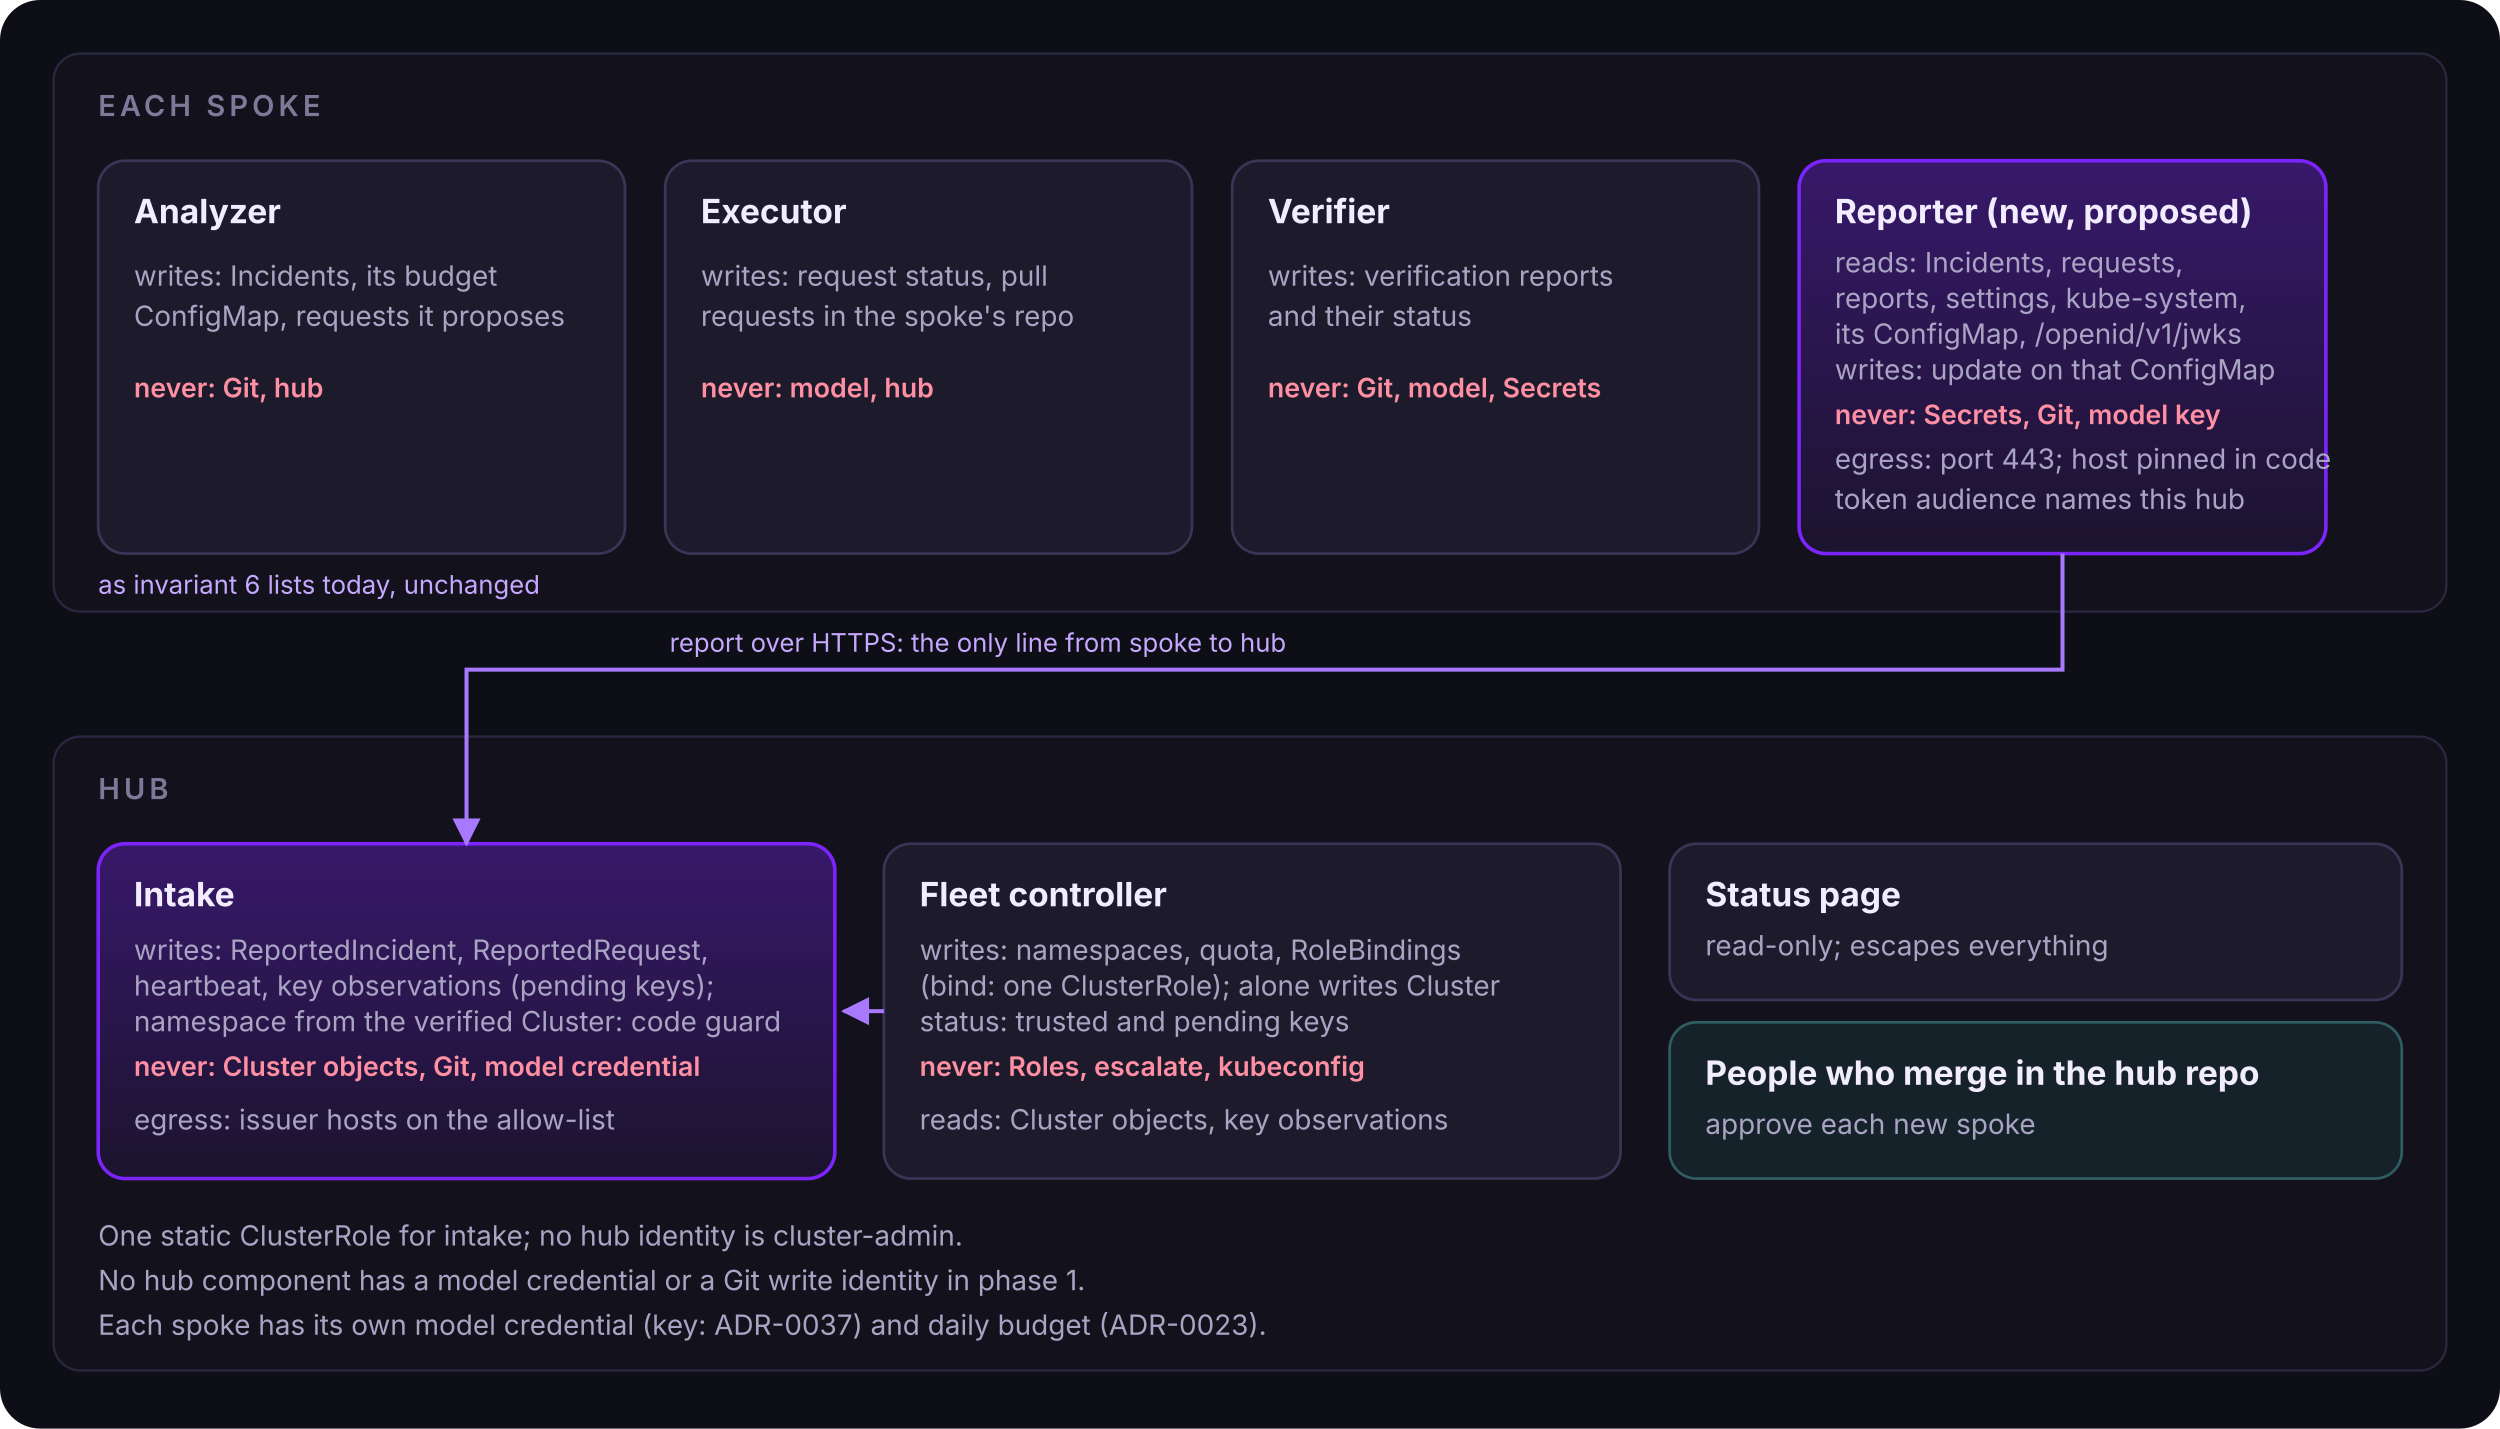
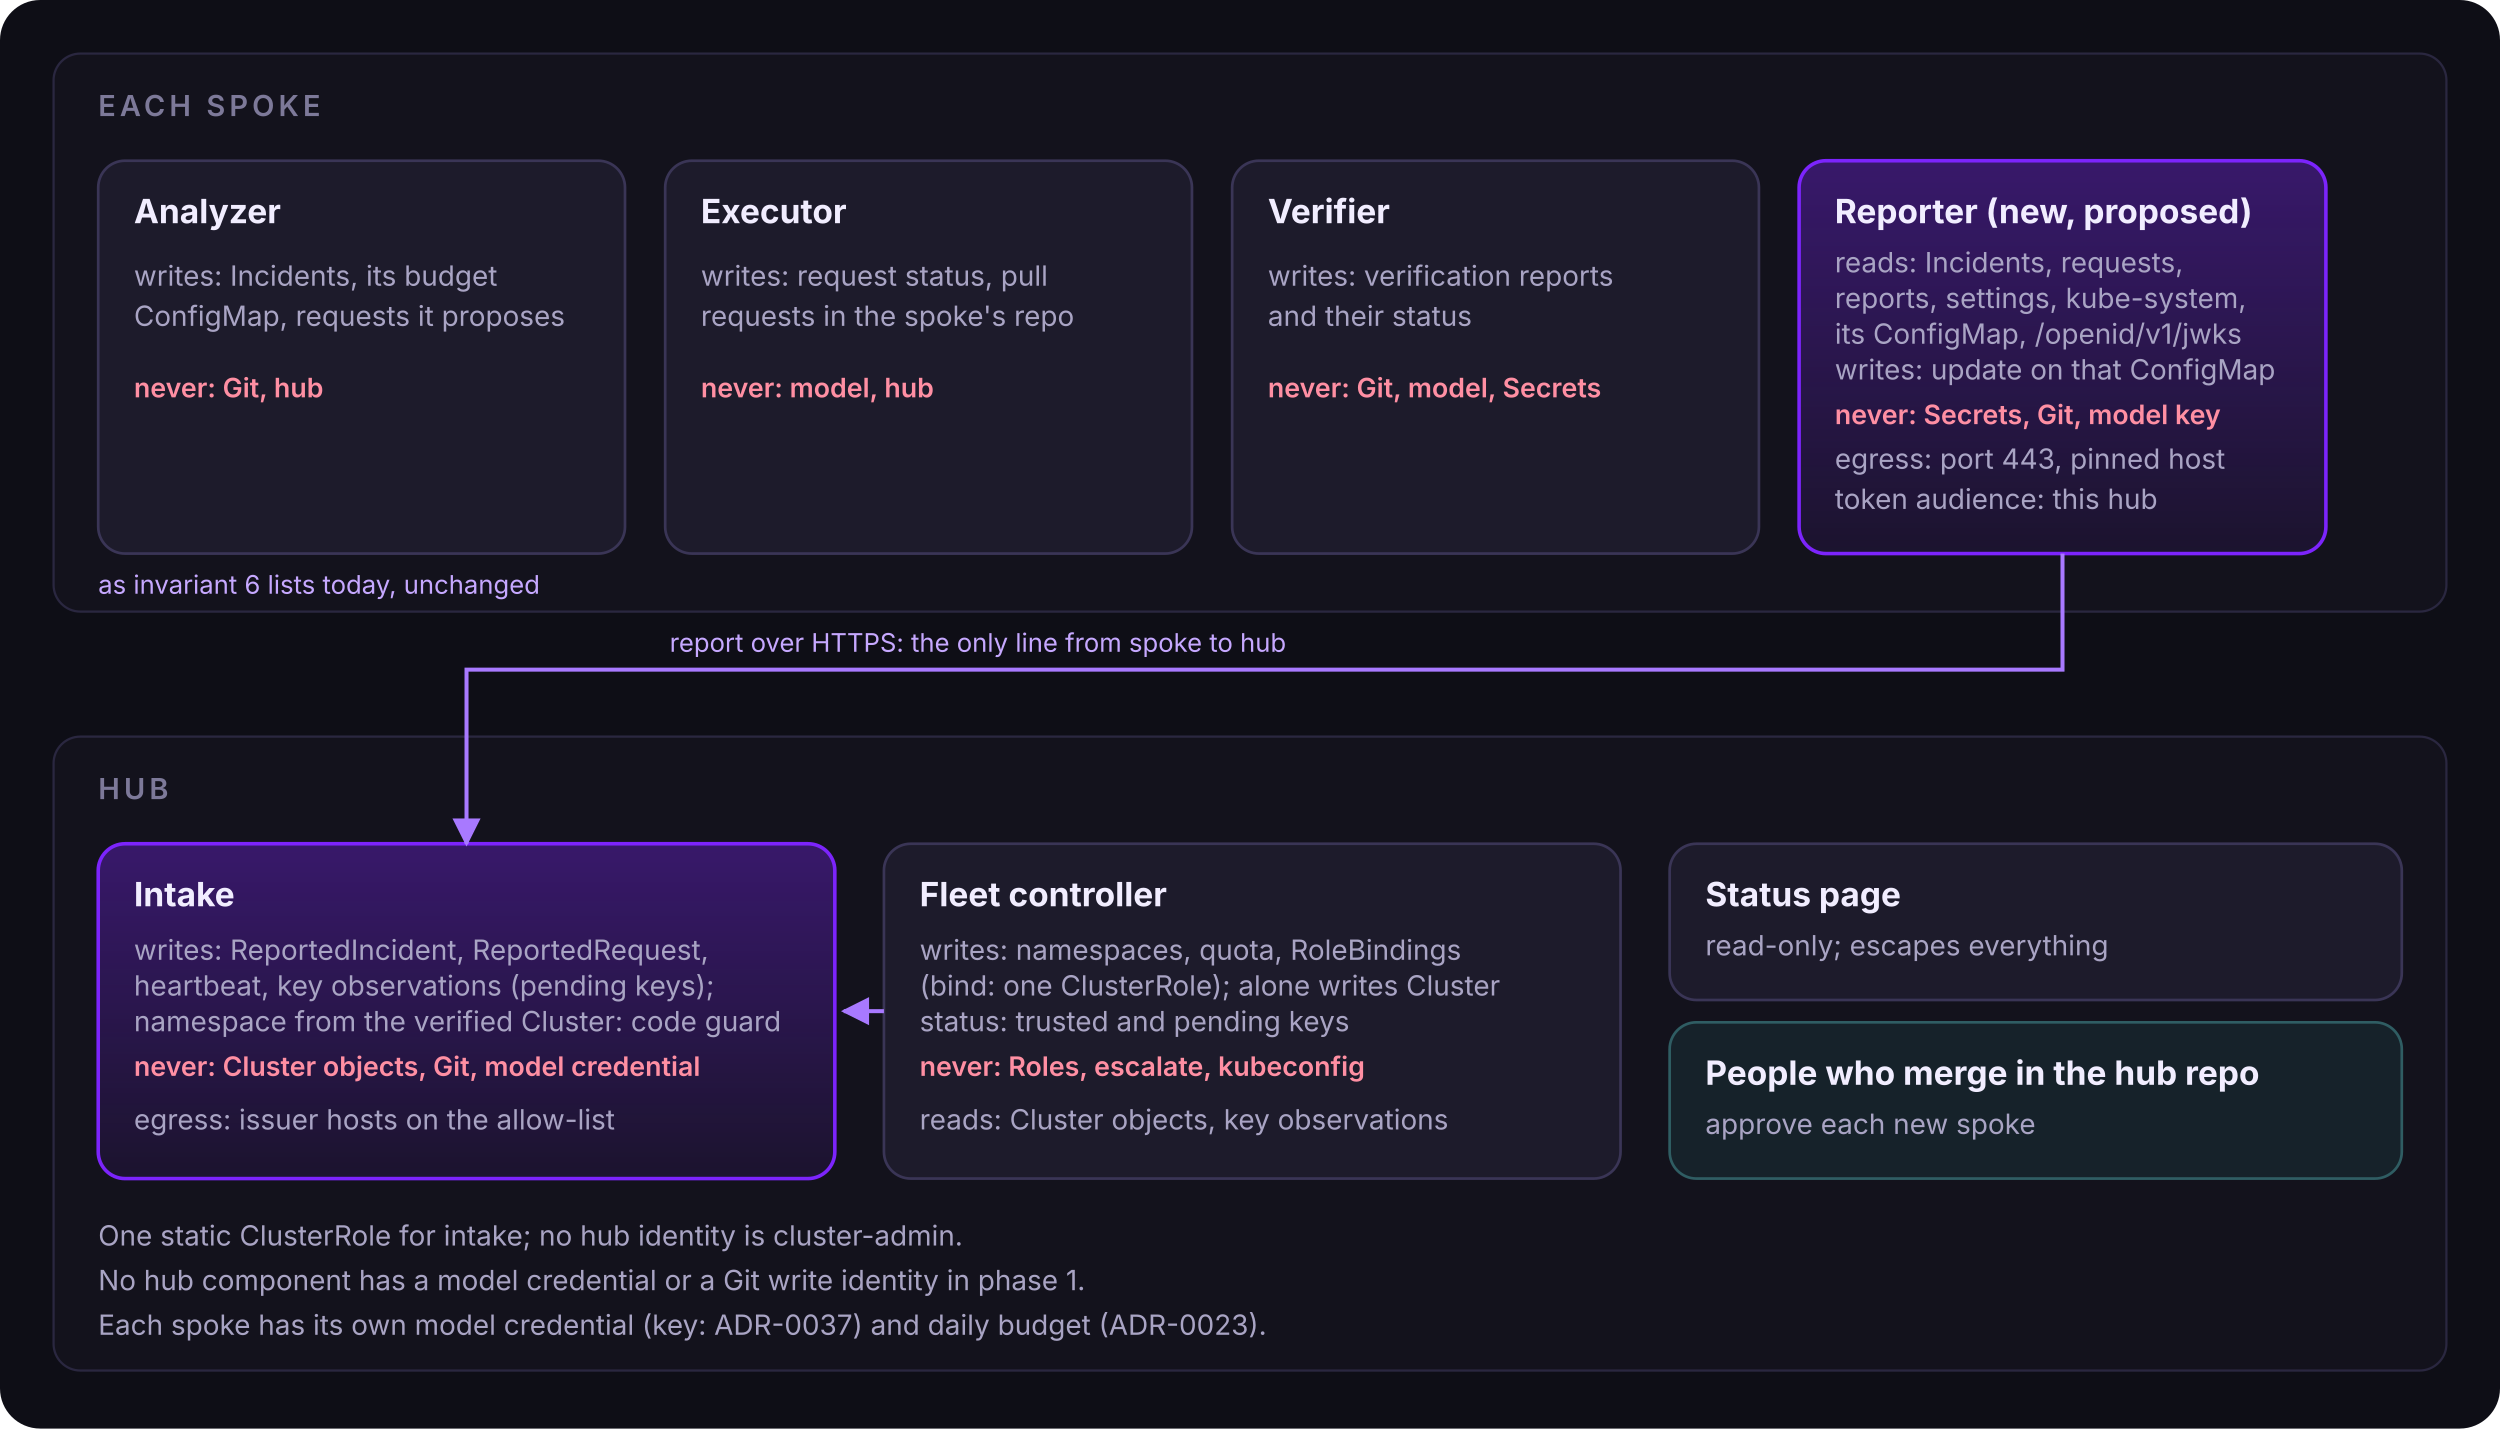
<svg xmlns="http://www.w3.org/2000/svg" viewBox="0 0 1120 640" role="img" aria-labelledby="t d" font-family="Inter, 'Segoe UI', system-ui, -apple-system, sans-serif">
  <defs>
    <marker id="a" viewBox="0 0 10 10" refX="9" refY="5" markerWidth="7" markerHeight="7" orient="auto-start-reverse">
      <path d="M0 0 10 5 0 10z" fill="#a879ff" />
    </marker>
    <marker id="m" viewBox="0 0 10 10" refX="9" refY="5" markerWidth="7" markerHeight="7" orient="auto-start-reverse">
      <path d="M0 0 10 5 0 10z" fill="#7d7999" />
    </marker>
    <linearGradient id="glow" x1="0" y1="0" x2="0" y2="1">
      <stop offset="0" stop-color="#7c24fc" stop-opacity=".35" />
      <stop offset="1" stop-color="#7c24fc" stop-opacity=".08" />
    </linearGradient>
    <style>
      .lane{fill:#13121c;stroke:#2a2740}
      .lanet{fill:#7d7999;font-size:13px;font-weight:600;letter-spacing:.14em}
      .box{fill:#1d1b2b;stroke:#3a3556;stroke-width:1.2}
      .key{fill:url(#glow);stroke:#7c24fc;stroke-width:1.6}
      .ext{fill:#16222a;stroke:#2f5d63;stroke-width:1.2}
      .bad{fill:#2a1720;stroke:#7a3348;stroke-width:1.2}
      .h{fill:#f1edff;font-size:15px;font-weight:650}
      .s{fill:#a9a4c4;font-size:12.5px}
      .f{stroke:#a879ff;stroke-width:1.8;fill:none}
      .r{stroke:#7d7999;stroke-width:1.4;fill:none;stroke-dasharray:4 4}
      .lbl{fill:#c6a8ff;font-size:11.5px}
      .no{fill:#ff8fa3;font-size:12px;font-weight:600}
    </style>
  </defs>
  <rect width="1120" height="640" rx="18" fill="#0e0e16" />
  <rect class="lane" x="24" y="24" width="1072" height="250" rx="12" />
  <text class="lanet" x="44" y="52">EACH SPOKE</text>
  <rect class="box" x="44" y="72" width="236" height="176" rx="12" />
  <text class="h" x="60" y="100">Analyzer</text>
  <text class="s" x="60" y="128">writes: Incidents, its budget</text>
  <text class="s" x="60" y="146">ConfigMap, requests it proposes</text>
  <text class="no" x="60" y="178">never: Git, hub</text>
  <rect class="box" x="298" y="72" width="236" height="176" rx="12" />
  <text class="h" x="314" y="100">Executor</text>
  <text class="s" x="314" y="128">writes: request status, pull</text>
  <text class="s" x="314" y="146">requests in the spoke's repo</text>
  <text class="no" x="314" y="178">never: model, hub</text>
  <rect class="box" x="552" y="72" width="236" height="176" rx="12" />
  <text class="h" x="568" y="100">Verifier</text>
  <text class="s" x="568" y="128">writes: verification reports</text>
  <text class="s" x="568" y="146">and their status</text>
  <text class="no" x="568" y="178">never: Git, model, Secrets</text>
  <rect class="key" x="806" y="72" width="236" height="176" rx="12" />
  <text class="h" x="822" y="100">Reporter (new, proposed)</text>
  <text class="s" x="822" y="122">reads: Incidents, requests,</text>
  <text class="s" x="822" y="138">reports, settings, kube-system,</text>
  <text class="s" x="822" y="154">its ConfigMap, /openid/v1/jwks</text>
  <text class="s" x="822" y="170">writes: update on that ConfigMap</text>
  <text class="no" x="822" y="190">never: Secrets, Git, model key</text>
-   <text class="s" x="822" y="210">egress: port 443; host pinned in code</text>
-   <text class="s" x="822" y="228">token audience names this hub</text>
+   <text class="s" x="822" y="210">egress: port 443, pinned host</text>
+   <text class="s" x="822" y="228">token audience: this hub</text>
  <text class="lbl" x="44" y="266">as invariant 6 lists today, unchanged</text>
  <rect class="lane" x="24" y="330" width="1072" height="284" rx="12" />
  <text class="lanet" x="44" y="358">HUB</text>
  <rect class="key" x="44" y="378" width="330" height="150" rx="12" />
  <text class="h" x="60" y="406">Intake</text>
  <text class="s" x="60" y="430">writes: ReportedIncident, ReportedRequest,</text>
  <text class="s" x="60" y="446">heartbeat, key observations (pending keys);</text>
  <text class="s" x="60" y="462">namespace from the verified Cluster: code guard</text>
  <text class="no" x="60" y="482">never: Cluster objects, Git, model credential</text>
  <text class="s" x="60" y="506">egress: issuer hosts on the allow-list</text>
  <rect class="box" x="396" y="378" width="330" height="150" rx="12" />
  <text class="h" x="412" y="406">Fleet controller</text>
  <text class="s" x="412" y="430">writes: namespaces, quota, RoleBindings</text>
  <text class="s" x="412" y="446">(bind: one ClusterRole); alone writes Cluster</text>
  <text class="s" x="412" y="462">status: trusted and pending keys</text>
  <text class="no" x="412" y="482">never: Roles, escalate, kubeconfig</text>
  <text class="s" x="412" y="506">reads: Cluster objects, key observations</text>
  <rect class="box" x="748" y="378" width="328" height="70" rx="12" />
  <text class="h" x="764" y="406">Status page</text>
  <text class="s" x="764" y="428">read-only; escapes everything</text>
  <rect class="ext" x="748" y="458" width="328" height="70" rx="12" />
  <text class="h" x="764" y="486">People who merge in the hub repo</text>
  <text class="s" x="764" y="508">approve each new spoke</text>
  <path class="f" d="M924 248V300H209V378" marker-end="url(#a)" />
  <text class="lbl" x="300" y="292">report over HTTPS: the only line from spoke to hub</text>
  <path class="f" d="M396 453H378" marker-end="url(#a)" />
  <text class="s" x="44" y="558">One static ClusterRole for intake; no hub identity is cluster-admin.</text>
  <text class="s" x="44" y="578">No hub component has a model credential or a Git write identity in phase 1.</text>
  <text class="s" x="44" y="598">Each spoke has its own model credential (key: ADR-0037) and daily budget (ADR-0023).</text>
</svg>
